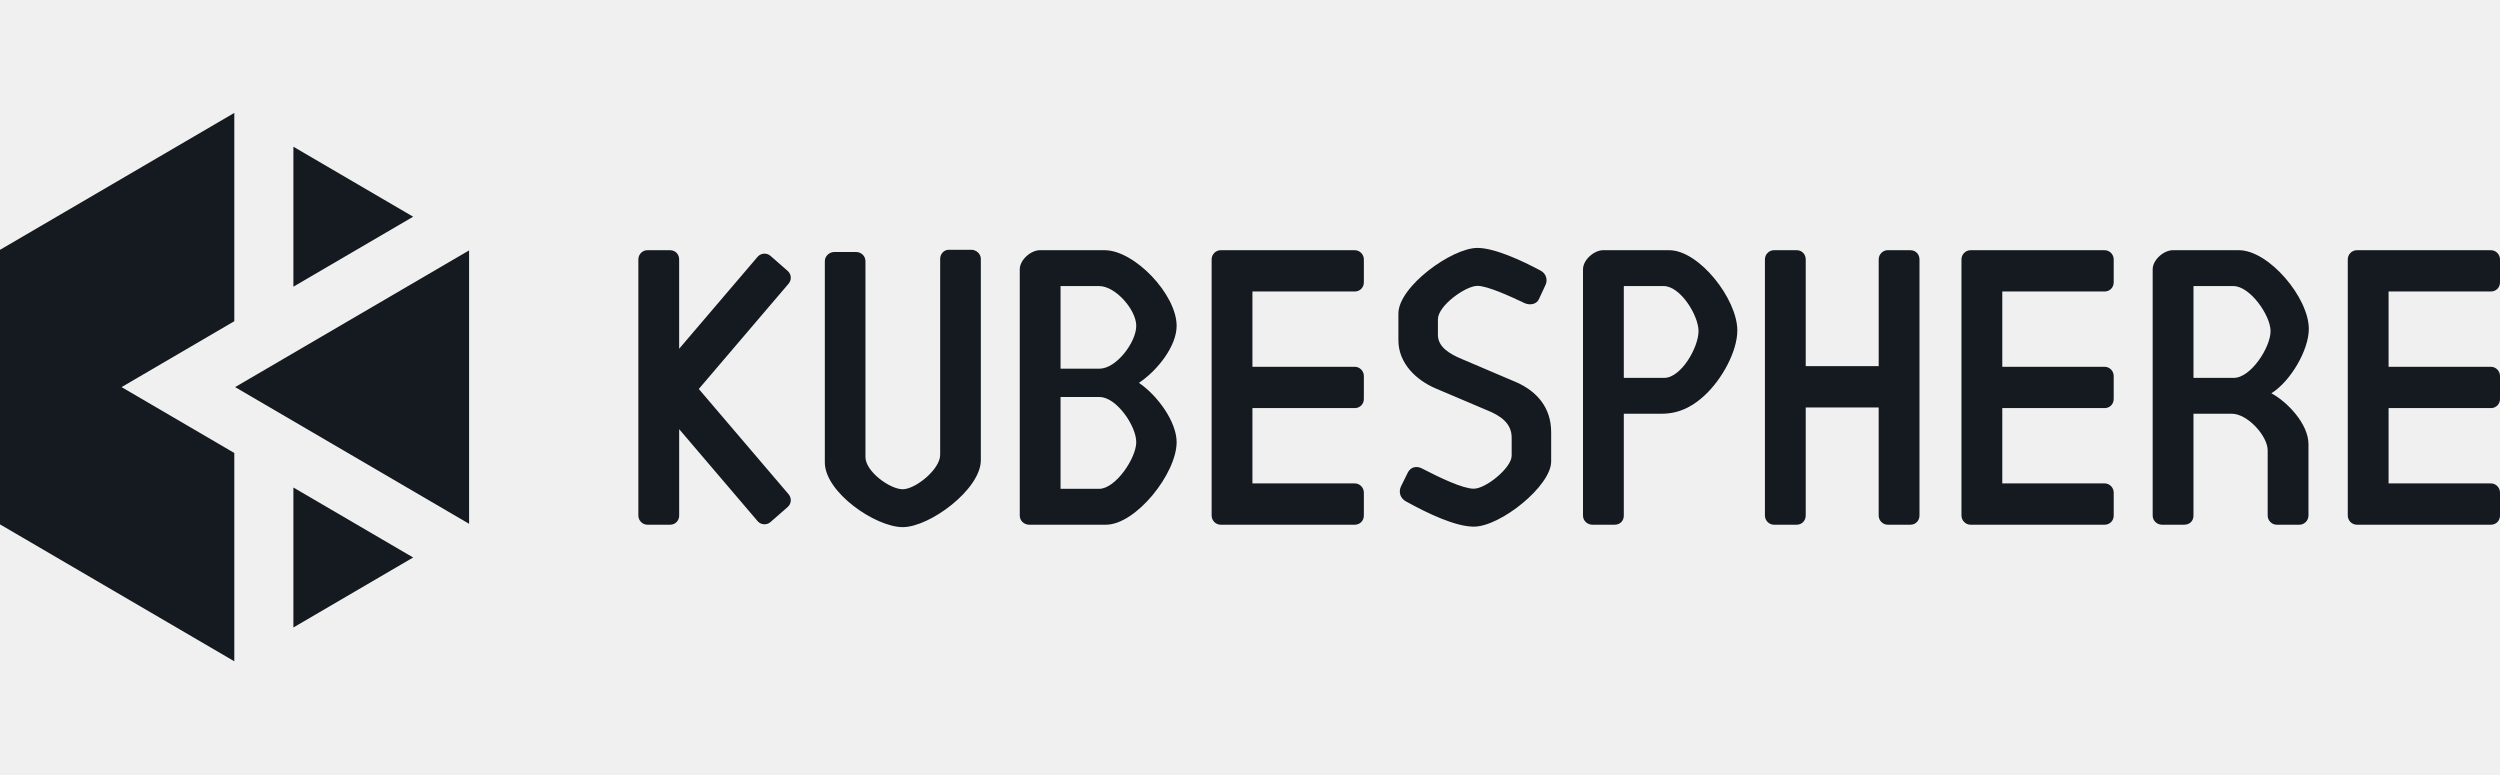
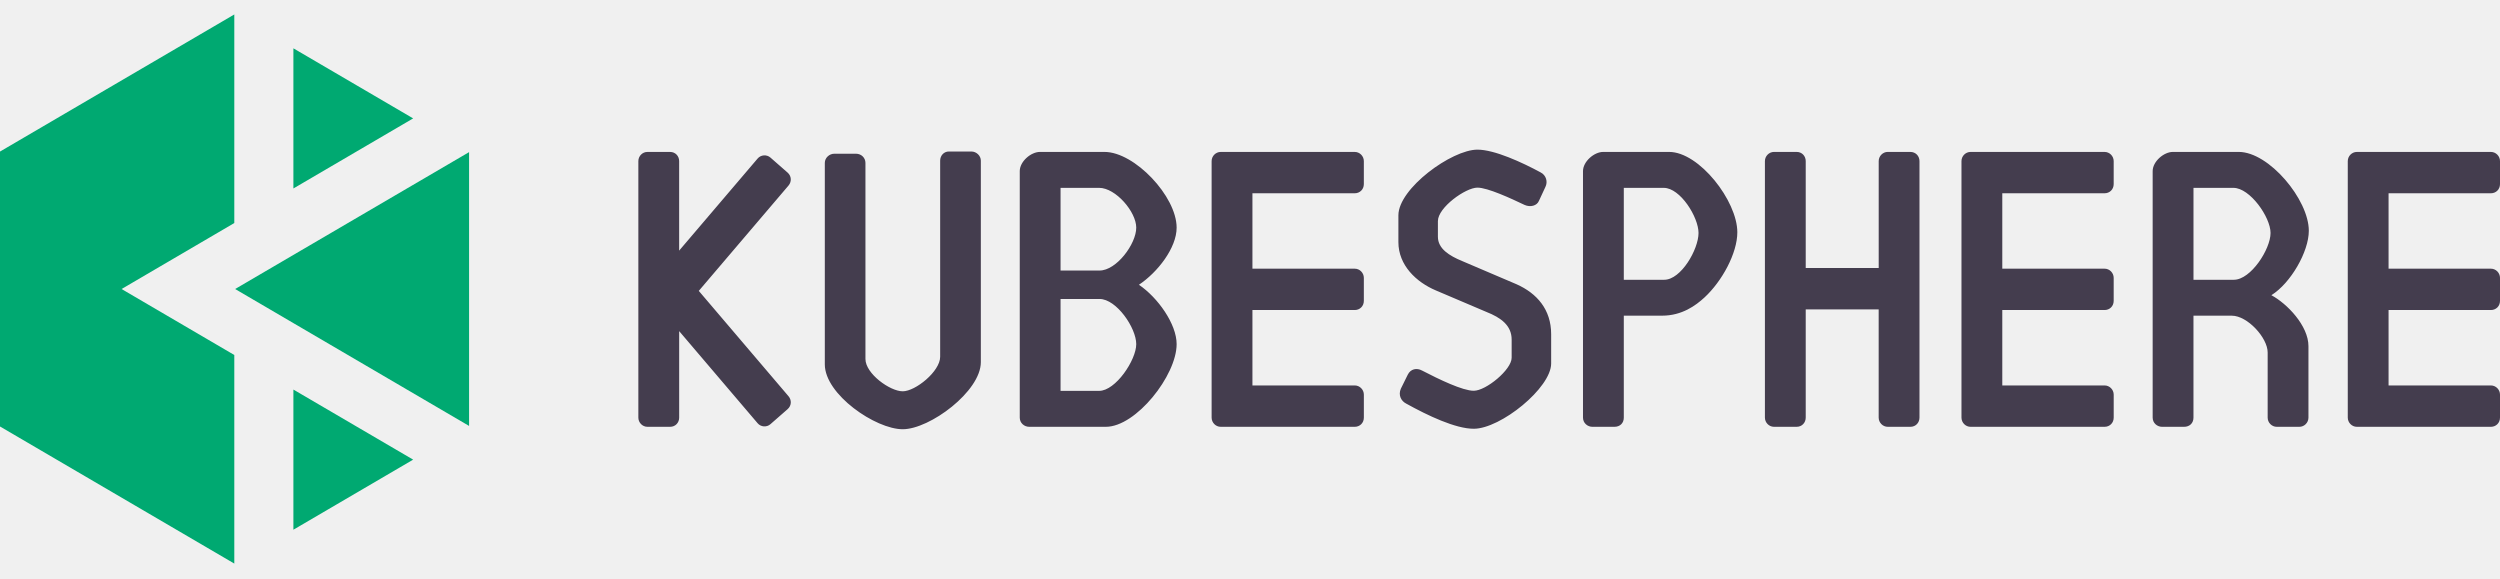
- <svg xmlns="http://www.w3.org/2000/svg" width="155" height="48" viewBox="0 0 155 48" fill="none">
-   <g clip-path="url(#clip0_2690_8200)">
-     <path fill-rule="evenodd" clip-rule="evenodd" d="M25.615 34.564L18.191 30.226V38.903L25.615 34.564ZM25.615 13.436L18.191 9.097V17.774L25.615 13.436ZM14.527 7L0 15.49V32.511L14.527 41V28.085L7.537 24L14.527 19.915V7ZM14.577 24L29.083 32.476V15.524L14.577 24Z" fill="#141A1F" />
-     <path fill-rule="evenodd" clip-rule="evenodd" d="M118.447 15.511H117.042C116.735 15.511 116.479 15.771 116.479 16.081V22.701H111.955V16.081C111.955 15.771 111.726 15.512 111.393 15.512H109.989C109.681 15.512 109.425 15.771 109.425 16.081V31.962C109.425 32.273 109.681 32.532 109.988 32.532H111.393C111.726 32.532 111.955 32.273 111.955 31.962V25.262H116.478V31.962C116.478 32.273 116.734 32.532 117.041 32.532H118.446C118.778 32.532 119.008 32.273 119.008 31.962V16.082C119.008 15.771 118.778 15.513 118.446 15.513L118.447 15.511ZM84.559 30.54C84.559 30.229 84.303 29.971 83.997 29.971H77.651V25.302H83.997C84.303 25.302 84.559 25.07 84.559 24.733V23.31C84.559 23 84.303 22.741 83.997 22.741H77.651V18.072H83.997C84.303 18.072 84.559 17.839 84.559 17.503V16.082C84.559 15.771 84.303 15.513 83.997 15.513H75.683C75.376 15.513 75.121 15.771 75.121 16.082V31.962C75.121 32.273 75.376 32.532 75.683 32.532H83.997C84.303 32.532 84.559 32.299 84.559 31.962V30.54ZM131.05 30.54C131.05 30.229 130.794 29.971 130.487 29.971H124.142V25.302H130.487C130.794 25.302 131.049 25.07 131.049 24.733V23.31C131.049 23 130.794 22.741 130.487 22.741H124.142V18.072H130.487C130.794 18.072 131.049 17.839 131.049 17.503V16.082C131.049 15.771 130.794 15.513 130.487 15.513H123.581H122.174C121.867 15.513 121.611 15.771 121.611 16.082V31.962C121.611 32.273 121.867 32.532 122.174 32.532H130.487C130.794 32.532 131.05 32.299 131.05 31.962V30.54ZM155 30.54C155 30.229 154.745 29.971 154.438 29.971H148.092V25.302H154.438C154.745 25.302 155 25.07 155 24.733V23.31C155 23 154.744 22.741 154.438 22.741H148.092V18.072H154.438C154.744 18.072 155 17.839 155 17.503V16.082C155 15.771 154.744 15.513 154.438 15.513H147.531H146.125C145.818 15.513 145.562 15.771 145.562 16.082V31.962C145.562 32.273 145.818 32.532 146.124 32.532H154.438C154.745 32.532 155 32.299 155 31.962V30.54ZM89.151 19.794V20.765C89.151 21.507 89.858 21.941 90.667 22.274L94.026 23.705C95.288 24.268 96.172 25.265 96.172 26.798V28.613C96.172 30.122 93.04 32.652 91.374 32.652C90.237 32.652 88.52 31.834 87.182 31.093C86.879 30.94 86.677 30.581 86.853 30.172L87.282 29.303C87.459 28.945 87.838 28.869 88.167 29.047C89.252 29.61 90.691 30.3 91.374 30.3C92.131 30.3 93.723 28.997 93.723 28.256V27.131C93.723 26.262 93.066 25.776 92.157 25.418L89.025 24.088C87.813 23.577 86.701 22.53 86.701 21.098V19.436C86.701 17.774 90.009 15.371 91.601 15.371C92.662 15.371 94.379 16.164 95.516 16.778C95.869 16.956 95.97 17.366 95.819 17.672L95.415 18.542C95.288 18.848 94.884 18.95 94.531 18.797C93.672 18.388 92.233 17.723 91.601 17.723C90.869 17.723 89.151 18.95 89.151 19.794V19.794ZM138.475 17.736H135.996V23.428H138.5C139.548 23.428 140.775 21.54 140.775 20.531C140.775 19.548 139.497 17.737 138.475 17.737V17.736ZM138.372 25.652H135.995V31.964C135.995 32.3 135.766 32.533 135.407 32.533H134.053C133.747 32.533 133.466 32.3 133.466 31.964V16.701C133.466 16.107 134.156 15.512 134.718 15.512H138.807C140.672 15.512 143.147 18.456 143.147 20.396C143.147 21.689 142.027 23.633 140.826 24.384C141.796 24.901 143.125 26.272 143.125 27.539V31.963C143.125 32.273 142.871 32.532 142.563 32.532H141.158C140.851 32.532 140.596 32.273 140.596 31.963V27.927C140.596 27.022 139.343 25.651 138.372 25.651V25.652ZM103.155 17.736H100.676V23.428H103.181C104.228 23.428 105.309 21.54 105.309 20.531C105.309 19.548 104.177 17.737 103.155 17.737V17.736ZM103.053 25.652H100.676V31.964C100.676 32.3 100.447 32.533 100.089 32.533H98.734C98.427 32.533 98.146 32.3 98.146 31.964V16.701C98.146 16.107 98.837 15.512 99.398 15.512H103.488C105.353 15.512 107.714 18.548 107.714 20.488C107.714 21.781 106.768 23.521 105.674 24.527C105.136 25.022 104.283 25.65 103.053 25.65V25.652ZM55.969 32.682C54.287 32.682 51.139 30.528 51.139 28.668V16.19C51.139 15.88 51.418 15.624 51.725 15.624H53.074C53.404 15.624 53.658 15.88 53.658 16.19V28.334C53.658 29.238 55.179 30.333 55.969 30.333C56.759 30.333 58.291 29.1 58.291 28.196V16.052C58.291 15.742 58.52 15.486 58.828 15.486H60.226C60.533 15.486 60.812 15.742 60.812 16.052V28.53C60.812 30.334 57.65 32.682 55.969 32.682ZM68.147 30.307H65.754V24.616H68.173C69.22 24.616 70.448 26.405 70.448 27.414C70.448 28.397 69.17 30.307 68.147 30.307ZM65.754 17.736H68.147C69.17 17.736 70.448 19.218 70.448 20.201C70.448 21.209 69.22 22.856 68.173 22.856H65.754V17.736ZM70.614 23.737C71.778 22.96 72.951 21.453 72.951 20.201C72.951 18.261 70.345 15.512 68.48 15.512H64.477C63.915 15.512 63.225 16.107 63.225 16.701V31.963C63.225 32.299 63.506 32.532 63.813 32.532H68.566C70.431 32.532 72.951 29.354 72.951 27.413C72.951 26.162 71.778 24.523 70.614 23.737ZM43.325 24.116L48.888 17.594C49.089 17.359 49.081 17.012 48.831 16.792L47.767 15.861C47.534 15.659 47.173 15.686 46.973 15.921L42.107 21.623V16.082C42.107 15.771 41.878 15.513 41.547 15.513H40.14C39.833 15.511 39.578 15.769 39.578 16.081V31.963C39.578 32.273 39.833 32.532 40.14 32.532H41.547C41.879 32.532 42.109 32.273 42.109 31.963V26.608L46.973 32.312C47.173 32.547 47.534 32.573 47.767 32.37L48.831 31.44C49.082 31.22 49.089 30.873 48.888 30.638L43.325 24.116Z" fill="#141A1F" />
-   </g>
-   <defs>
-     <clipPath id="clip0_2690_8200">
-       <rect width="155" height="48" fill="white" />
-     </clipPath>
-   </defs>
+ <svg xmlns="http://www.w3.org/2000/svg" width="173" height="40" viewBox="0 0 173 40" fill="none">
+   <path fill-rule="evenodd" clip-rule="evenodd" d="M28.59 31.807L20.303 26.958V36.656L28.59 31.807ZM28.59 8.193L20.303 3.344V13.042L28.59 8.193ZM16.214 1L0 10.488V29.513L16.214 39V24.566L8.413 20L16.214 15.434V1ZM16.27 20L32.46 29.474V10.527L16.27 20Z" fill="#00A971" />
+   <path fill-rule="evenodd" clip-rule="evenodd" d="M132.201 10.512H130.634C130.29 10.512 130.006 10.802 130.006 11.149V18.547H124.956V11.149C124.956 10.802 124.7 10.513 124.329 10.513H122.761C122.418 10.513 122.132 10.802 122.132 11.149V28.898C122.132 29.246 122.418 29.535 122.76 29.535H124.329C124.7 29.535 124.956 29.246 124.956 28.898V21.41H130.004V28.898C130.004 29.246 130.289 29.535 130.633 29.535H132.2C132.571 29.535 132.828 29.246 132.828 28.898V11.15C132.828 10.803 132.571 10.514 132.2 10.514L132.201 10.512ZM94.379 27.308C94.379 26.962 94.093 26.673 93.751 26.673H86.668V21.454H93.751C94.093 21.454 94.378 21.195 94.378 20.818V19.229C94.378 18.882 94.093 18.593 93.751 18.593H86.668V13.374H93.751C94.093 13.374 94.378 13.114 94.378 12.738V11.15C94.378 10.803 94.093 10.514 93.751 10.514H84.472C84.129 10.514 83.844 10.802 83.844 11.15V28.898C83.844 29.246 84.129 29.535 84.472 29.535H93.751C94.093 29.535 94.379 29.275 94.379 28.898V27.308ZM146.268 27.308C146.268 26.962 145.983 26.673 145.64 26.673H138.558V21.454H145.64C145.983 21.454 146.267 21.195 146.267 20.818V19.229C146.267 18.882 145.983 18.593 145.64 18.593H138.558V13.374H145.64C145.983 13.374 146.267 13.114 146.267 12.738V11.15C146.267 10.803 145.983 10.514 145.64 10.514H137.932H136.362C136.018 10.514 135.734 10.802 135.734 11.15V28.898C135.734 29.246 136.018 29.535 136.362 29.535H145.64C145.983 29.535 146.268 29.275 146.268 28.898V27.308ZM173 27.308C173 26.962 172.715 26.673 172.373 26.673H165.289V21.454H172.373C172.715 21.454 173 21.195 173 20.818V19.229C173 18.882 172.714 18.593 172.373 18.593H165.289V13.374H172.373C172.714 13.374 173 13.114 173 12.738V11.15C173 10.803 172.714 10.514 172.373 10.514H164.663H163.094C162.751 10.514 162.466 10.802 162.466 11.15V28.898C162.466 29.246 162.751 29.535 163.093 29.535H172.373C172.715 29.535 173 29.275 173 28.898V27.308ZM99.503 15.298V16.384C99.503 17.213 100.292 17.699 101.195 18.07L104.945 19.67C106.353 20.299 107.34 21.413 107.34 23.127V25.155C107.34 26.841 103.844 29.67 101.984 29.67C100.716 29.67 98.799 28.755 97.305 27.927C96.967 27.756 96.742 27.355 96.939 26.898L97.418 25.927C97.615 25.526 98.038 25.441 98.405 25.641C99.616 26.269 101.223 27.041 101.984 27.041C102.83 27.041 104.606 25.584 104.606 24.756V23.498C104.606 22.527 103.873 21.984 102.858 21.585L99.363 20.098C98.01 19.527 96.769 18.356 96.769 16.756V14.899C96.769 13.041 100.461 10.355 102.238 10.355C103.422 10.355 105.339 11.241 106.608 11.928C107.002 12.127 107.115 12.585 106.946 12.927L106.495 13.899C106.353 14.242 105.903 14.356 105.508 14.184C104.55 13.727 102.943 12.984 102.238 12.984C101.421 12.984 99.503 14.356 99.503 15.299V15.298ZM154.555 12.999H151.789V19.36H154.583C155.753 19.36 157.122 17.25 157.122 16.122C157.122 15.024 155.696 13 154.555 13V12.999ZM154.44 21.846H151.788V28.9C151.788 29.276 151.531 29.536 151.132 29.536H149.62C149.278 29.536 148.964 29.276 148.964 28.9V11.842C148.964 11.178 149.735 10.513 150.362 10.513H154.926C157.007 10.513 159.77 13.803 159.77 15.971C159.77 17.417 158.52 19.59 157.179 20.428C158.263 21.006 159.745 22.539 159.745 23.955V28.899C159.745 29.246 159.461 29.535 159.118 29.535H157.55C157.207 29.535 156.922 29.246 156.922 28.899V24.389C156.922 23.377 155.525 21.845 154.44 21.845V21.846ZM115.134 12.999H112.367V19.36H115.163C116.332 19.36 117.538 17.25 117.538 16.122C117.538 15.024 116.275 13 115.134 13V12.999ZM115.02 21.846H112.367V28.9C112.367 29.276 112.111 29.536 111.712 29.536H110.199C109.857 29.536 109.543 29.276 109.543 28.9V11.842C109.543 11.178 110.314 10.513 110.941 10.513H115.505C117.587 10.513 120.223 13.906 120.223 16.074C120.223 17.52 119.166 19.464 117.946 20.589C117.345 21.141 116.392 21.844 115.02 21.844V21.846ZM62.468 29.703C60.59 29.703 57.077 27.295 57.077 25.217V11.271C57.077 10.924 57.388 10.638 57.732 10.638H59.237C59.605 10.638 59.889 10.924 59.889 11.271V24.843C59.889 25.854 61.587 27.078 62.468 27.078C63.35 27.078 65.059 25.699 65.059 24.689V11.117C65.059 10.77 65.315 10.484 65.659 10.484H67.219C67.562 10.484 67.874 10.77 67.874 11.117V25.062C67.874 27.079 64.344 29.703 62.468 29.703ZM76.06 27.048H73.39V20.689H76.089C77.258 20.689 78.628 22.688 78.628 23.815C78.628 24.914 77.202 27.048 76.06 27.048ZM73.39 12.999H76.06C77.202 12.999 78.628 14.655 78.628 15.753C78.628 16.881 77.258 18.721 76.089 18.721H73.39V12.999ZM78.814 19.706C80.113 18.838 81.423 17.152 81.423 15.753C81.423 13.585 78.513 10.513 76.432 10.513H71.965C71.337 10.513 70.567 11.178 70.567 11.842V28.899C70.567 29.275 70.88 29.535 71.223 29.535H76.528C78.61 29.535 81.423 25.983 81.423 23.814C81.423 22.416 80.113 20.584 78.814 19.706ZM48.356 20.129L54.565 12.84C54.789 12.577 54.781 12.189 54.501 11.943L53.313 10.903C53.054 10.678 52.651 10.707 52.428 10.97L46.997 17.343V11.15C46.997 10.803 46.741 10.514 46.371 10.514H44.801C44.459 10.512 44.174 10.8 44.174 11.149V28.899C44.174 29.246 44.459 29.535 44.801 29.535H46.372C46.742 29.535 46.999 29.246 46.999 28.899V22.914L52.428 29.289C52.651 29.552 53.054 29.581 53.313 29.354L54.501 28.315C54.782 28.069 54.789 27.681 54.565 27.419L48.356 20.129Z" fill="#443D4E" />
</svg>
